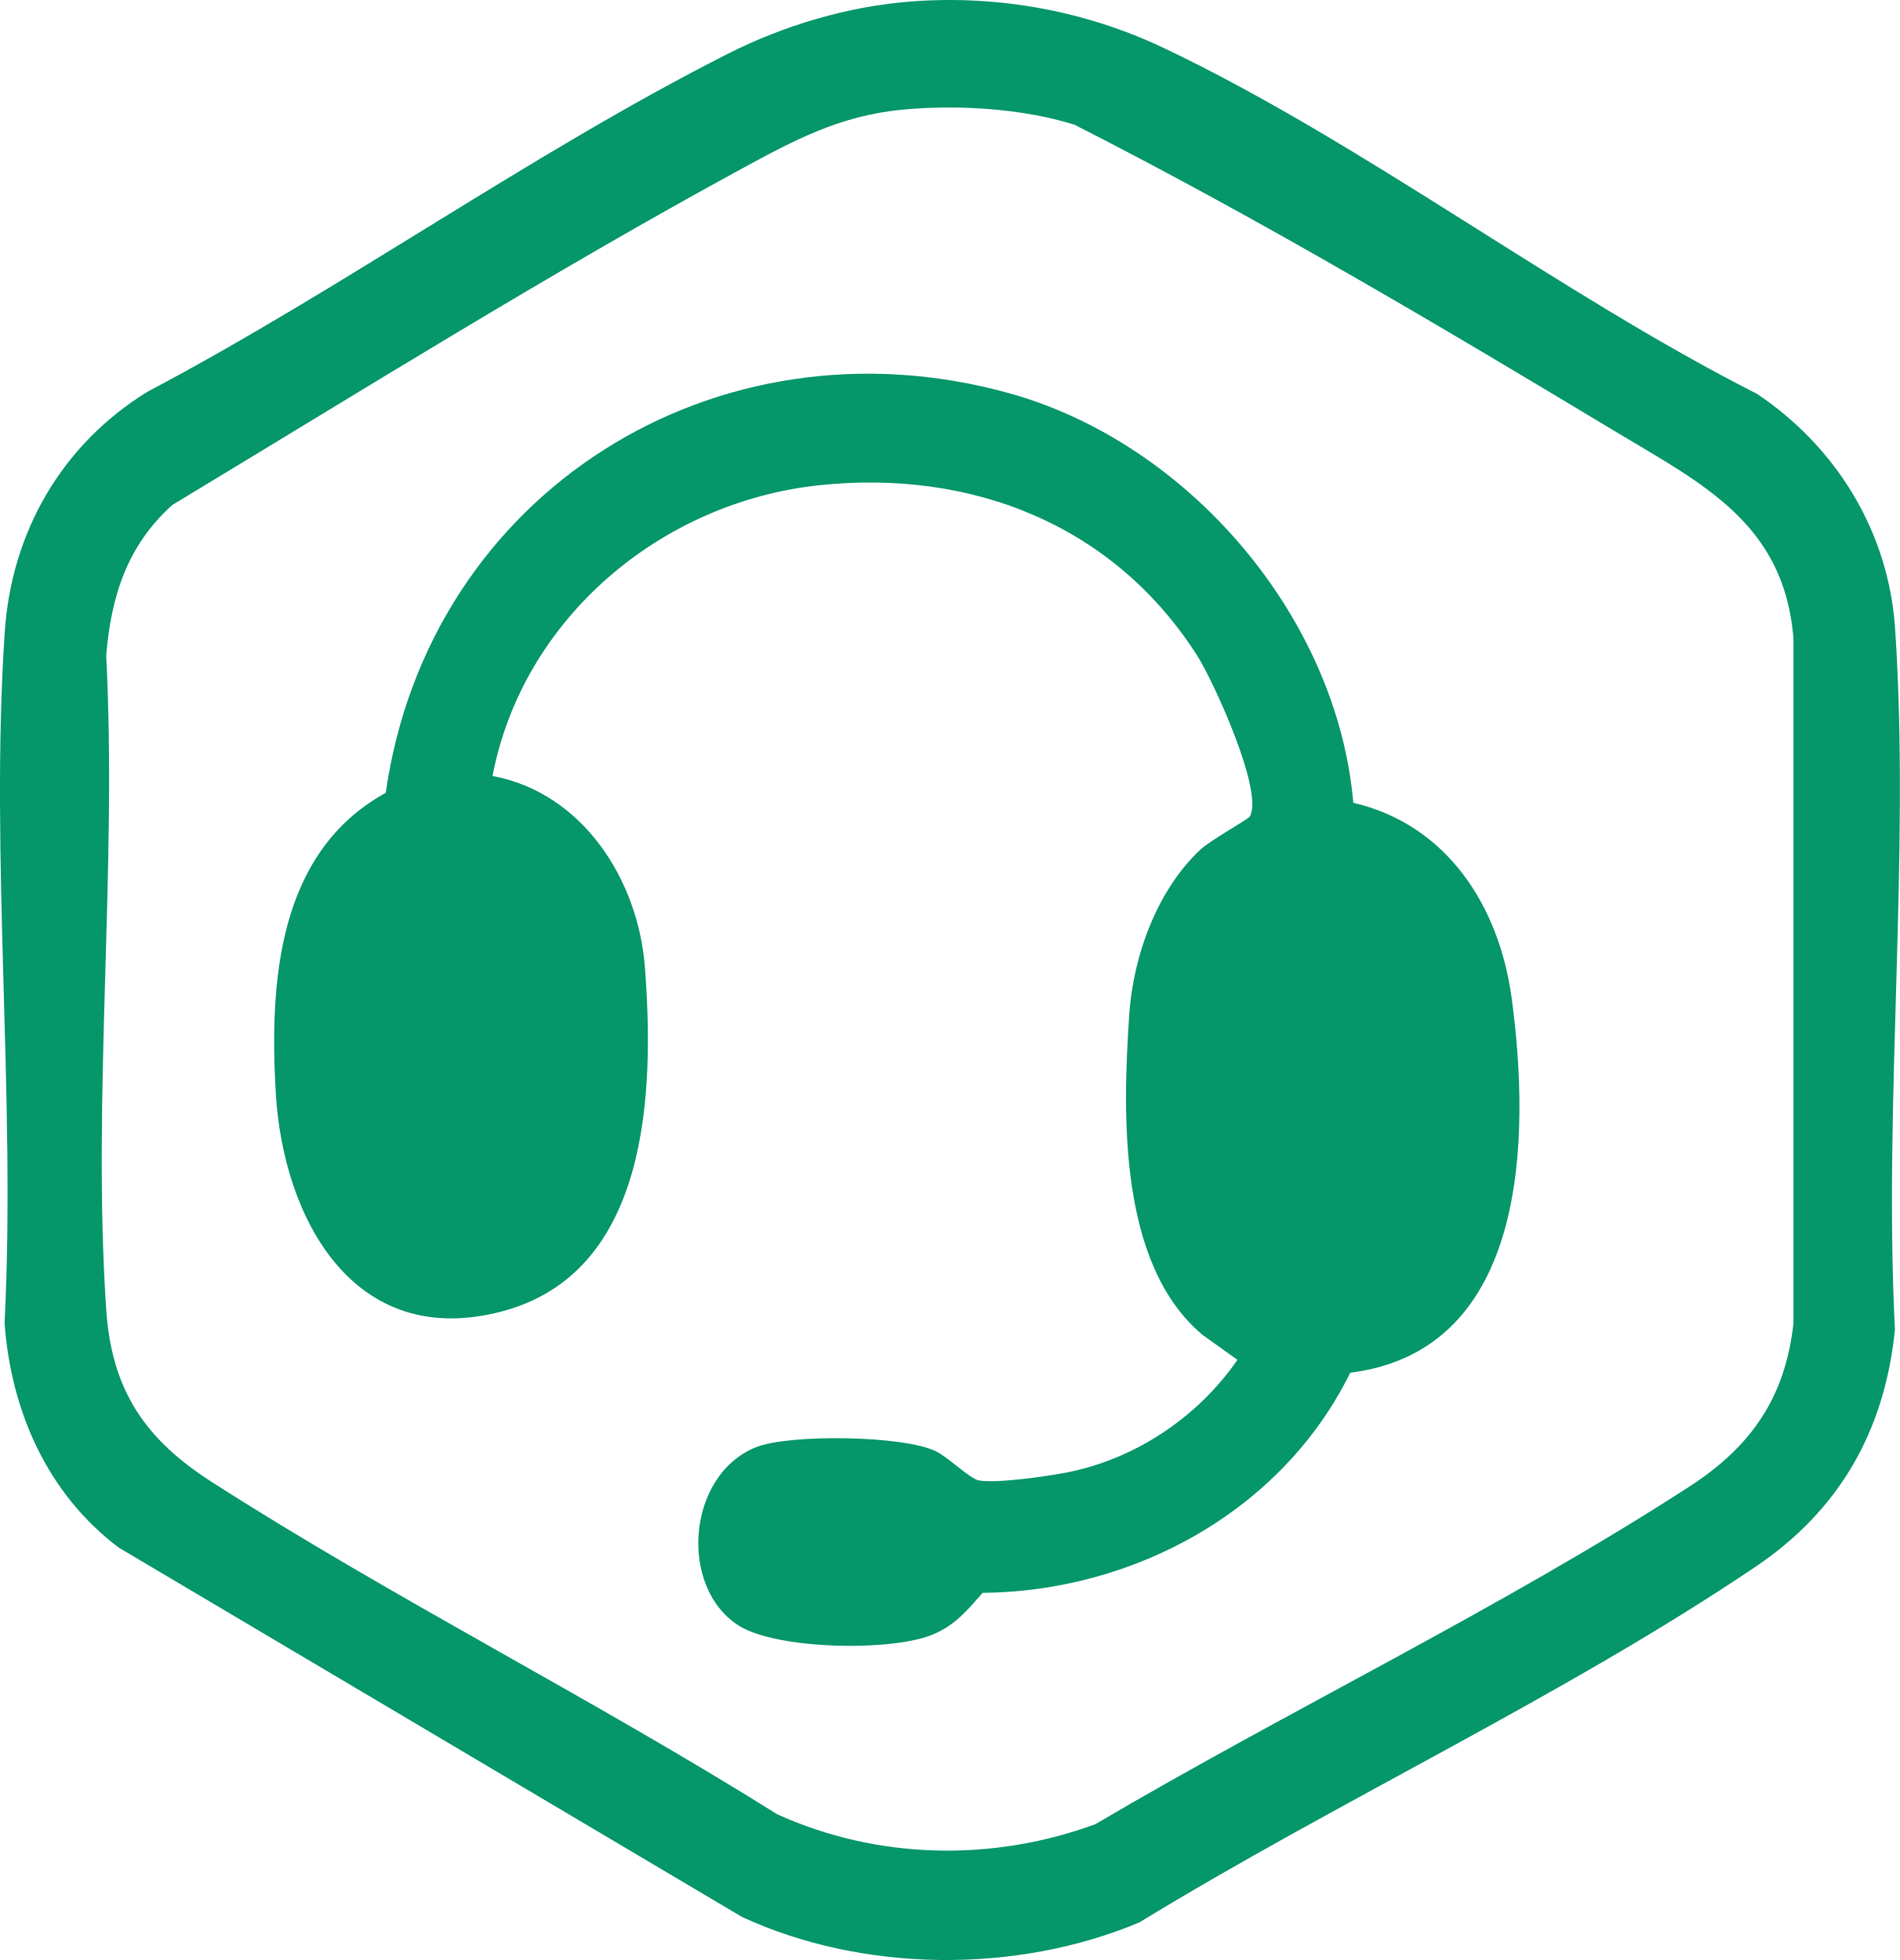
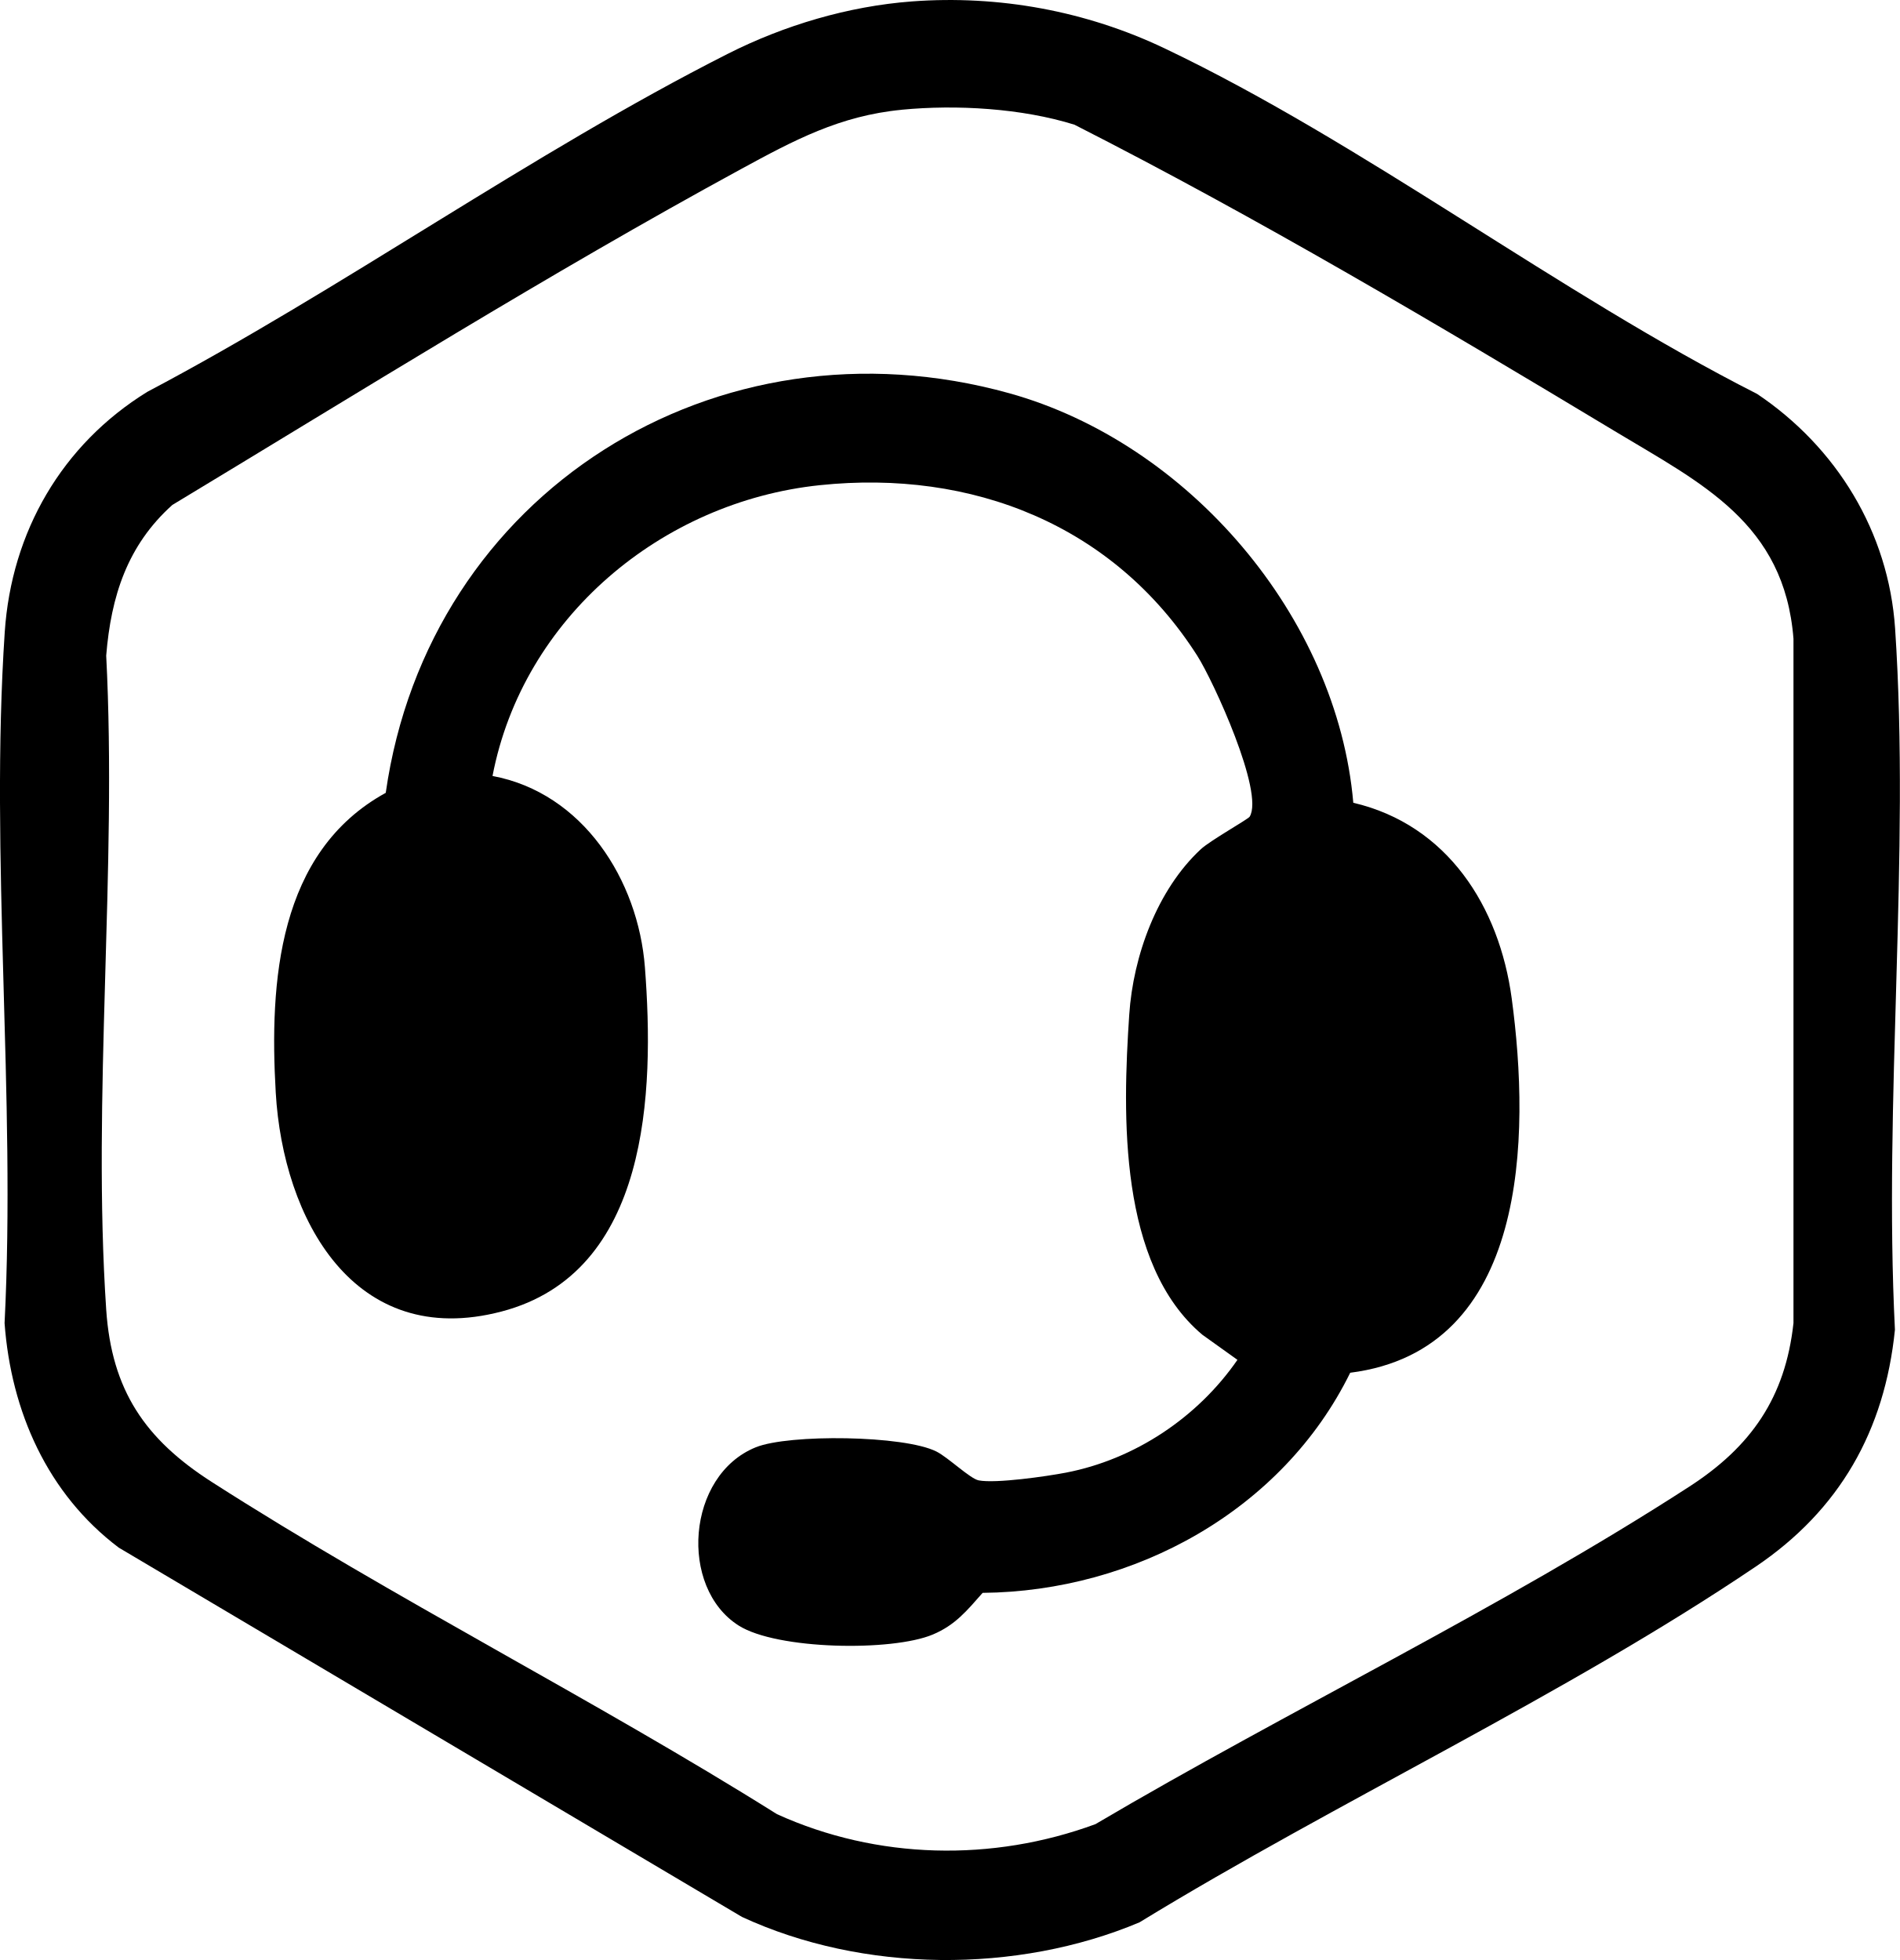
<svg xmlns="http://www.w3.org/2000/svg" id="Layer_1" viewBox="0 0 560.85 578.7">
-   <path d="M269.19.42c25.65-1.92,51.42,2.82,74.56,13.84,59,28.12,116.17,72.23,174.95,102.05,23.41,15.71,38.82,40.73,40.73,69.27,4.49,67.18-3.44,139.33-.05,207.03-3.02,29.83-16.35,53.24-41.07,69.93-56.48,38.13-123.54,69.31-181.95,105.05-36.19,15.23-81.62,14.92-117.33-1.61l-183.97-109.03c-21.03-15.87-31.8-40.21-33.71-66.29,3.37-66.77-4.37-137.75.05-204.03,1.97-29.6,16.89-55.38,42.07-70.93,57.65-30.44,113.36-70.42,171.25-99.75C231.45,7.47,250.42,1.83,269.19.42ZM266.19,32.41c-18.3,1.76-31.81,9.01-47.47,17.53-56.92,30.99-112.44,65.72-167.85,99.15-13.31,11.96-18.09,26.98-19.52,44.48,3.26,63.15-4.19,130.41,0,193.08,1.6,23.87,11.53,38.32,31.12,50.88,53.73,34.46,112.67,64.07,166.89,98.11,29.57,13.44,63.61,14.15,94.01,2.95,56.89-33.57,120.03-63.85,175.33-99.67,18.18-11.78,28.32-26.25,30.73-48.27v-202.07c-2.68-34.12-27.05-45.8-52.74-61.27-52.26-31.46-105.27-62.9-159.51-90.49-15.51-4.85-34.82-5.98-50.99-4.42Z" fill="#059669" />
-   <path d="M399.49,237.02c27.83,6.52,43.11,30.67,46.76,57.74,5.5,40.77,5.04,103.87-47.67,110.55-19.99,40.67-63.66,64.57-108.51,64.99-4.6,5.21-8.04,9.5-14.7,12.3-12.08,5.08-46.04,4.51-57.32-2.65-17.71-11.23-15.39-44.34,5.05-52.63,9.78-3.96,43.79-3.56,53.33,1.25,3.48,1.75,9.95,8.03,12.48,8.52,5.04.97,20.04-1.19,25.68-2.27,20.42-3.92,38.96-16.33,50.7-33.32l-10.37-7.42c-24.71-20.82-23.57-64.77-21.57-94.51,1.16-17.35,8.24-36.88,21.15-48.85,2.76-2.56,13.96-8.85,14.4-9.59,4.35-7.18-10.72-40.07-15.48-47.54-24.64-38.62-66.47-55.04-111.4-50.34-46.69,4.88-87.66,39.14-96.63,85.86,26.65,4.98,43.02,30.67,44.99,56.52,2.81,36.77,1.38,90.16-42.36,101.61-43.58,11.41-64.47-27.44-66.62-64.64-1.89-32.68.62-71.02,32.47-88.51,12.63-88.61,97.58-142.02,184.04-117.99,52.82,14.68,96.82,65.93,101.58,120.92Z" fill="#059669" />
+   <path d="M269.19.42c25.65-1.92,51.42,2.82,74.56,13.84,59,28.12,116.17,72.23,174.95,102.05,23.41,15.71,38.82,40.73,40.73,69.27,4.49,67.18-3.44,139.33-.05,207.03-3.02,29.83-16.35,53.24-41.07,69.93-56.48,38.13-123.54,69.31-181.95,105.05-36.19,15.23-81.62,14.92-117.33-1.61l-183.97-109.03c-21.03-15.87-31.8-40.21-33.71-66.29,3.37-66.77-4.37-137.75.05-204.03,1.97-29.6,16.89-55.38,42.07-70.93,57.65-30.44,113.36-70.42,171.25-99.75C231.45,7.47,250.42,1.83,269.19.42ZM266.19,32.41c-18.3,1.76-31.81,9.01-47.47,17.53-56.92,30.99-112.44,65.72-167.85,99.15-13.31,11.96-18.09,26.98-19.52,44.48,3.26,63.15-4.19,130.41,0,193.08,1.6,23.87,11.53,38.32,31.12,50.88,53.73,34.46,112.67,64.07,166.89,98.11,29.57,13.44,63.61,14.15,94.01,2.95,56.89-33.57,120.03-63.85,175.33-99.67,18.18-11.78,28.32-26.25,30.73-48.27v-202.07c-2.68-34.12-27.05-45.8-52.74-61.27-52.26-31.46-105.27-62.9-159.51-90.49-15.51-4.85-34.82-5.98-50.99-4.42Z" fill="currentColor" />
+   <path d="M399.49,237.02c27.83,6.52,43.11,30.67,46.76,57.74,5.5,40.77,5.04,103.87-47.67,110.55-19.99,40.67-63.66,64.57-108.51,64.99-4.6,5.21-8.04,9.5-14.7,12.3-12.08,5.08-46.04,4.51-57.32-2.65-17.71-11.23-15.39-44.34,5.05-52.63,9.78-3.96,43.79-3.56,53.33,1.25,3.48,1.75,9.95,8.03,12.48,8.52,5.04.97,20.04-1.19,25.68-2.27,20.42-3.92,38.96-16.33,50.7-33.32l-10.37-7.42c-24.71-20.82-23.57-64.77-21.57-94.51,1.16-17.35,8.24-36.88,21.15-48.85,2.76-2.56,13.96-8.85,14.4-9.59,4.35-7.18-10.72-40.07-15.48-47.54-24.64-38.62-66.47-55.04-111.4-50.34-46.69,4.88-87.66,39.14-96.63,85.86,26.65,4.98,43.02,30.67,44.99,56.52,2.81,36.77,1.38,90.16-42.36,101.61-43.58,11.41-64.47-27.44-66.62-64.64-1.89-32.68.62-71.02,32.47-88.51,12.63-88.61,97.58-142.02,184.04-117.99,52.82,14.68,96.82,65.93,101.58,120.92Z" fill="currentColor" />
</svg>
